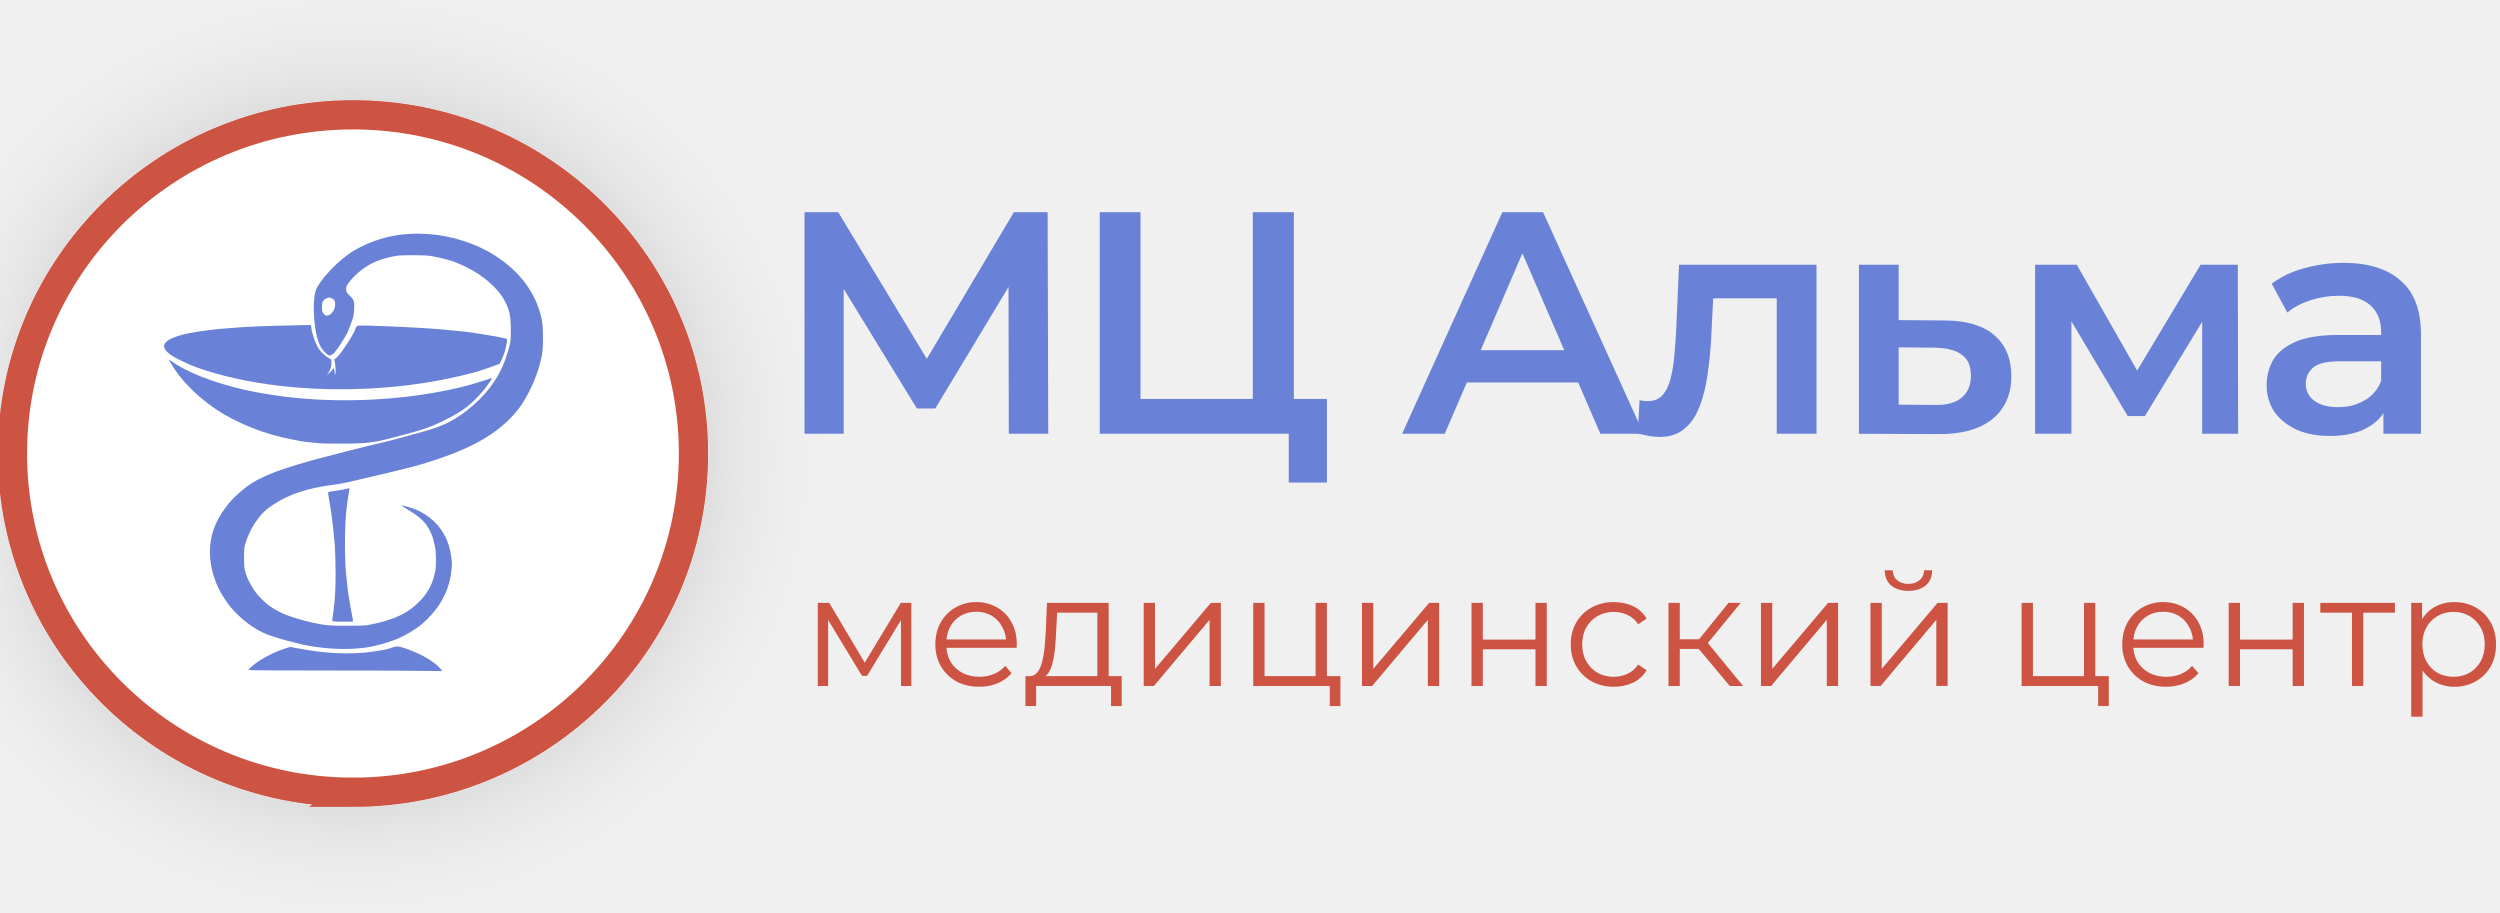
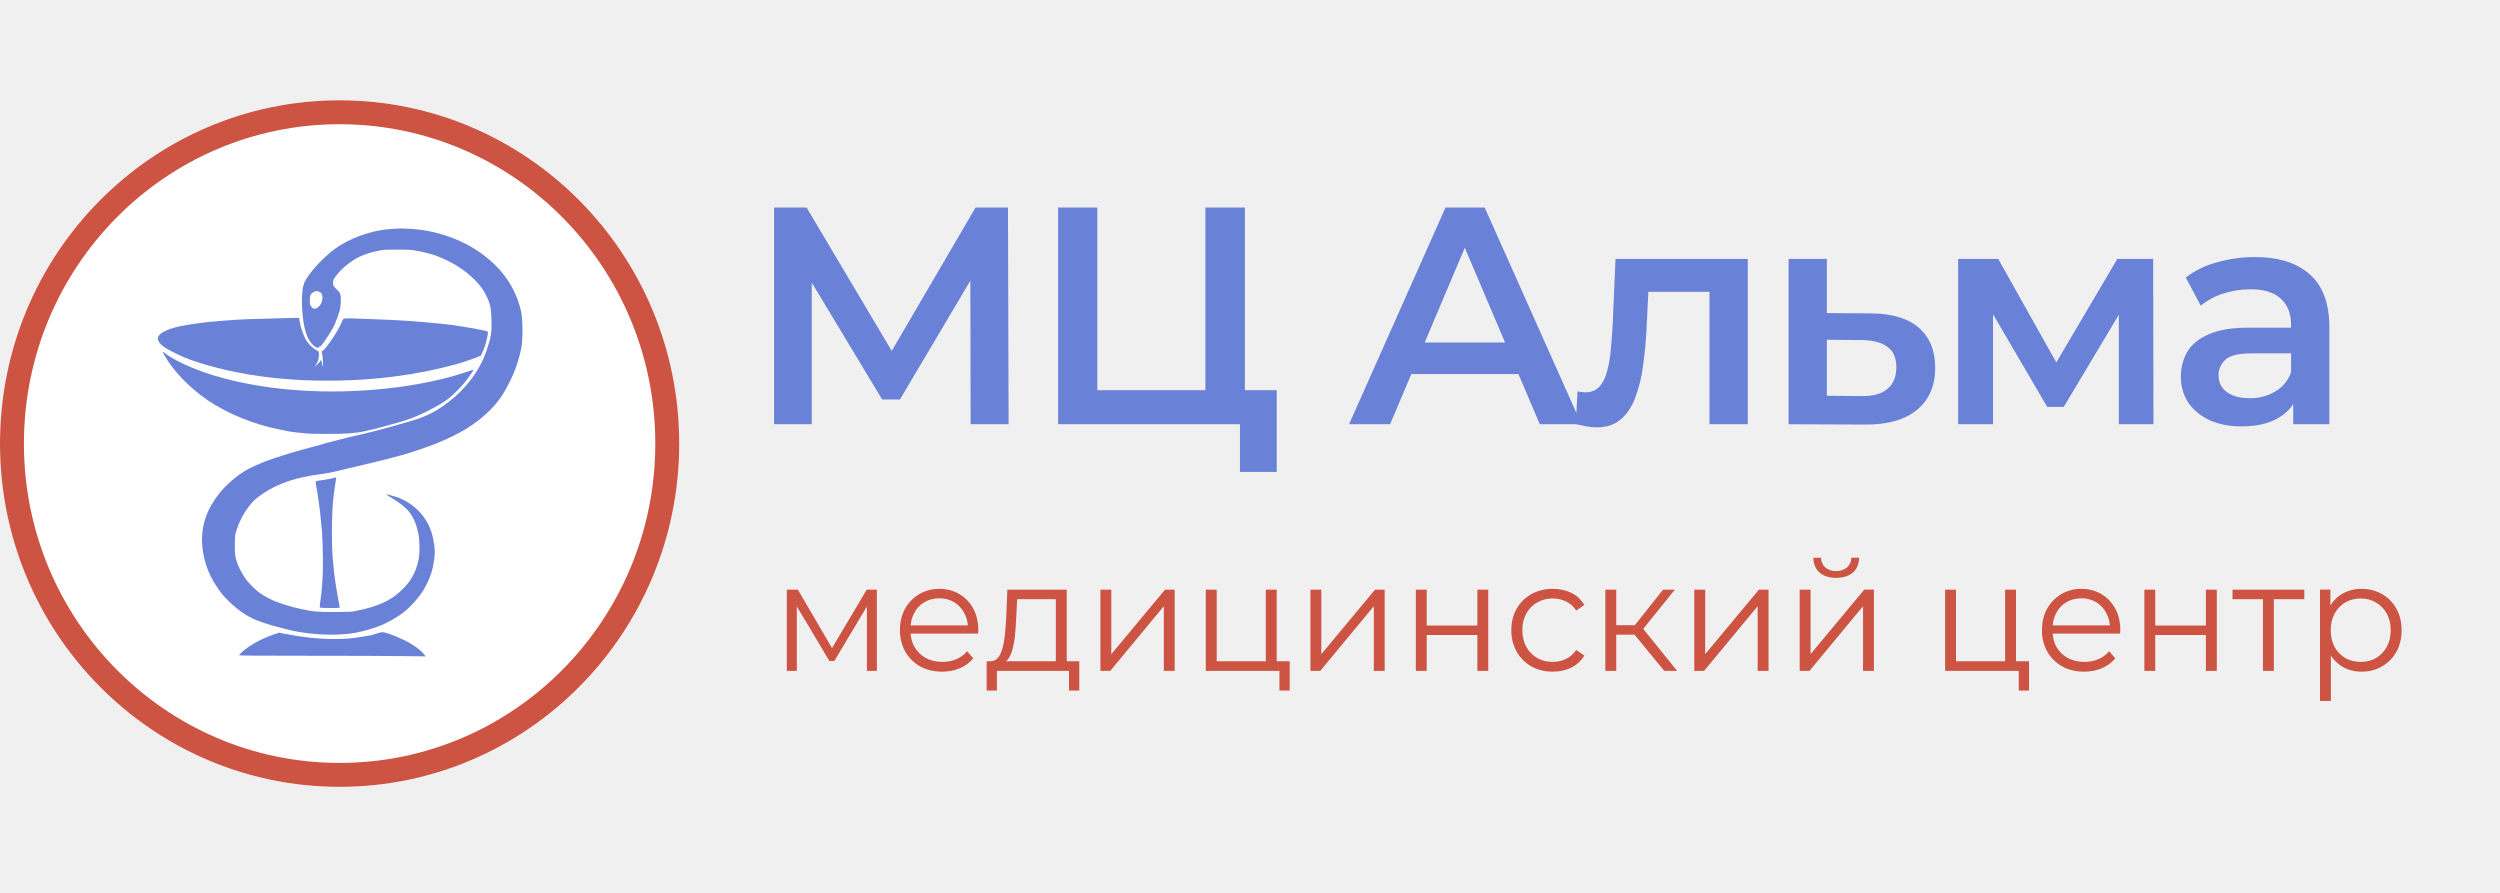
- <svg xmlns="http://www.w3.org/2000/svg" width="178" height="65" fill="none">
-   <g clip-path="url(#a)">
-     <path d="M58.226 48.841v-5.915h.816l2.695 4.54h-.34l2.741-4.54h.748v5.915h-.736v-5.002l.147.067-2.56 4.214h-.362l-2.583-4.259.17-.034v5.014h-.736Zm11.497.056c-.619 0-1.162-.127-1.63-.383a2.887 2.887 0 0 1-1.1-1.07 3.092 3.092 0 0 1-.396-1.567c0-.586.125-1.104.374-1.554a2.82 2.82 0 0 1 1.042-1.06 2.89 2.89 0 0 1 1.495-.394c.559 0 1.053.128 1.484.383a2.63 2.63 0 0 1 1.03 1.06c.25.45.374.972.374 1.565a.74.74 0 0 1-.01.124v.124h-5.177v-.597h4.746l-.317.237a2.25 2.25 0 0 0-.284-1.138c-.18-.338-.43-.6-.747-.789a2.116 2.116 0 0 0-1.099-.282c-.408 0-.774.094-1.099.282a1.96 1.96 0 0 0-.758.789 2.417 2.417 0 0 0-.272 1.16v.124c0 .45.098.85.294 1.194.204.339.484.605.838.8.363.188.775.282 1.235.282.362 0 .699-.063 1.008-.191.317-.128.589-.323.816-.586l.453.518a2.539 2.539 0 0 1-.997.721 3.32 3.32 0 0 1-1.303.248Zm8.409-.439v-4.834h-2.865l-.068 1.319c-.015.398-.042.788-.08 1.171a6.2 6.2 0 0 1-.17 1.06 2.247 2.247 0 0 1-.328.777.798.798 0 0 1-.555.338l-.804-.147a.7.7 0 0 0 .578-.248c.15-.18.267-.424.35-.732a6.33 6.33 0 0 0 .182-1.048c.037-.397.068-.803.09-1.216l.08-1.972h4.394v5.532h-.804Zm-5.12 1.814v-2.13h6.853v2.13h-.759V48.84h-5.334v1.43h-.76Zm8.42-1.431v-5.915h.804v4.698l3.976-4.698h.713v5.915h-.803v-4.71l-3.965 4.71h-.725Zm7.798 0v-5.915h.805v5.216h3.636v-5.216h.804v5.915H89.23Zm5.449 1.43v-1.498l.204.068H93.67v-.699h1.767v2.13h-.76Zm2.294-1.43v-5.915h.804v4.698l3.976-4.698h.713v5.915h-.803v-4.71l-3.965 4.71h-.725Zm7.799 0v-5.915h.804v2.614h3.75v-2.614h.804v5.915h-.804v-2.614h-3.75v2.614h-.804Zm10.135.056a3.253 3.253 0 0 1-1.585-.383 2.904 2.904 0 0 1-1.088-1.07c-.265-.459-.396-.98-.396-1.567 0-.593.131-1.115.396-1.566.265-.45.626-.803 1.088-1.059a3.257 3.257 0 0 1 1.585-.383c.506 0 .963.098 1.371.293.408.196.728.488.962.879l-.599.406a1.891 1.891 0 0 0-.76-.665 2.278 2.278 0 0 0-.985-.214c-.423 0-.804.098-1.144.293-.34.188-.608.454-.804.8-.197.345-.294.75-.294 1.216 0 .466.097.872.294 1.217.196.346.464.616.804.812.34.187.721.281 1.144.281.355 0 .683-.07.985-.214.302-.142.556-.36.76-.653l.599.405a2.306 2.306 0 0 1-.962.879 3.132 3.132 0 0 1-1.371.293Zm8.251-.056-2.447-2.93.668-.394 2.73 3.324h-.951Zm-4.361 0v-5.915h.804v5.915h-.804Zm.555-2.636v-.688h1.914v.688h-1.914Zm2.096-.237-.748-.113 2.367-2.93h.872l-2.491 3.043Zm3.931 2.873v-5.915h.804v4.698l3.976-4.698h.713v5.915h-.804v-4.71l-3.965 4.71h-.724Zm7.798-.001v-5.915h.805v4.698l3.975-4.698h.714v5.915h-.805v-4.71l-3.964 4.71h-.725Zm2.696-6.772c-.499 0-.903-.124-1.212-.372-.302-.255-.46-.62-.475-1.093h.577c.007.301.113.538.317.71.204.173.468.26.793.26.324 0 .588-.087.792-.26.212-.172.322-.409.329-.71h.578c-.007.474-.166.838-.476 1.093-.309.248-.717.372-1.223.372Zm8.066 6.773v-5.915h.805v5.216h3.636v-5.216h.804v5.915h-5.245Zm5.449 1.43v-1.498l.204.068h-1.212v-.699h1.766v2.13h-.758Zm4.843-1.374c-.619 0-1.163-.127-1.631-.383a2.884 2.884 0 0 1-1.099-1.07 3.08 3.08 0 0 1-.397-1.567c0-.586.125-1.104.374-1.554a2.82 2.82 0 0 1 1.043-1.06 2.886 2.886 0 0 1 1.495-.394c.558 0 1.053.128 1.483.383.438.248.781.601 1.031 1.06.249.45.373.972.373 1.565a.622.622 0 0 1-.011.124v.124h-5.176v-.597h4.746l-.317.237a2.24 2.24 0 0 0-.284-1.138c-.18-.338-.43-.6-.747-.789a2.114 2.114 0 0 0-1.098-.282c-.408 0-.775.094-1.099.282a1.96 1.96 0 0 0-.759.789 2.421 2.421 0 0 0-.272 1.16v.124c0 .45.098.85.294 1.194.204.339.484.605.839.8a2.64 2.64 0 0 0 1.234.282c.363 0 .699-.063 1.009-.191.316-.128.588-.323.814-.586l.454.518a2.534 2.534 0 0 1-.997.721 3.322 3.322 0 0 1-1.302.248Zm4.453-.056v-5.915h.805v2.614h3.748v-2.614h.805v5.915h-.805v-2.614h-3.748v2.614h-.805Zm8.776 0v-5.43l.204.213h-2.457v-.698h5.312v.698h-2.458l.204-.214v5.431h-.805Zm7.29.056a2.8 2.8 0 0 1-1.393-.35 2.661 2.661 0 0 1-.996-1.025c-.242-.45-.363-.998-.363-1.645 0-.645.121-1.19.363-1.633.241-.451.569-.792.984-1.026a2.83 2.83 0 0 1 1.405-.349c.567 0 1.072.128 1.518.383a2.66 2.66 0 0 1 1.064 1.06c.258.45.386.972.386 1.565 0 .601-.128 1.127-.386 1.578a2.76 2.76 0 0 1-1.064 1.059 2.994 2.994 0 0 1-1.518.383Zm-3.07 2.13v-8.102h.771v1.78l-.079 1.184.113 1.194v3.943h-.805Zm3.014-2.84c.423 0 .8-.094 1.132-.281.333-.196.597-.466.793-.812.197-.353.294-.758.294-1.217 0-.458-.097-.86-.294-1.205a2.153 2.153 0 0 0-.793-.811 2.191 2.191 0 0 0-1.132-.293 2.26 2.26 0 0 0-1.145.293 2.165 2.165 0 0 0-.792.81 2.48 2.48 0 0 0-.284 1.206c0 .459.095.864.284 1.217.196.346.461.616.792.812.34.187.722.281 1.145.281Z" fill="#CD5342" />
-     <path d="M57.283 30.883V15.11h2.4l6.955 11.515h-1.29l6.84-11.515h2.402l.045 15.774h-2.809l-.022-11.424h.588l-5.799 9.622H65.28l-5.89-9.622h.68v11.424h-2.786Zm21.02 0V15.11h2.9v13.295H89.2V15.11h2.922v15.774H78.303Zm13.456 3.47v-4.19l.657.72H89.2v-2.479h5.278v5.95h-2.719Zm8.072-3.47 7.136-15.774h2.9l7.159 15.774h-3.082l-6.139-14.219h1.179l-6.117 14.22h-3.036Zm3.285-3.65.793-2.299h8.563l.793 2.299h-10.149Z" fill="#6981D7" />
-     <path d="m116.603 30.861.136-2.366c.106.015.204.03.294.045.092.015.174.023.249.023.469 0 .831-.143 1.088-.428.257-.286.446-.669.566-1.15a8.591 8.591 0 0 0 .272-1.645c.061-.616.106-1.232.136-1.848l.204-4.641h9.786v12.033h-2.831V20.473l.657.766h-5.754l.612-.788-.159 3.177a28.773 28.773 0 0 1-.272 2.974c-.121.902-.317 1.69-.589 2.366-.257.676-.619 1.202-1.087 1.578-.453.375-1.035.563-1.744.563a4.59 4.59 0 0 1-.748-.068 10.291 10.291 0 0 1-.816-.18Zm21.823-8.044c1.556 0 2.741.345 3.556 1.036.816.691 1.224 1.668 1.224 2.93 0 1.306-.453 2.328-1.359 3.064-.907.721-2.182 1.074-3.828 1.06l-5.664-.023V18.85h2.831v3.943l3.24.023Zm-.657 6.016c.83.015 1.465-.158 1.902-.518.438-.36.658-.887.658-1.578 0-.69-.22-1.186-.658-1.487-.422-.315-1.057-.48-1.902-.495l-2.583-.023v4.079l2.583.022Zm7.132 2.051V18.85h2.967l4.871 8.54h-1.178l5.12-8.54h2.651l.022 12.033h-2.559V21.87l.453.293-4.532 7.459h-1.222l-4.554-7.662.544-.135v9.059h-2.583Zm24.798-.001V28.45l-.159-.519v-4.259c0-.826-.249-1.464-.748-1.915-.498-.466-1.252-.699-2.264-.699-.681 0-1.352.106-2.017.316-.649.21-1.201.503-1.654.879l-1.11-2.05c.65-.497 1.42-.865 2.311-1.105a10.307 10.307 0 0 1 2.809-.383c1.752 0 3.104.42 4.055 1.262.967.826 1.45 2.11 1.45 3.853v7.053h-2.673Zm-3.806.158c-.906 0-1.699-.15-2.379-.45-.679-.316-1.207-.744-1.585-1.285a3.346 3.346 0 0 1-.544-1.87c0-.676.159-1.285.476-1.826.332-.54.868-.969 1.608-1.284.74-.316 1.722-.473 2.945-.473h3.512v1.87h-3.308c-.967 0-1.615.158-1.948.473-.333.3-.498.676-.498 1.127 0 .51.204.916.611 1.217.408.3.974.45 1.699.45.695 0 1.314-.157 1.857-.473.56-.315.96-.781 1.201-1.397l.476 1.69c-.272.706-.763 1.255-1.473 1.645-.694.39-1.577.586-2.65.586Z" fill="#6981D7" />
-     <g filter="url(#b)">
-       <path d="M25.131 57.29c13.88 0 25.131-11.192 25.131-24.998 0-13.807-11.252-24.999-25.131-24.999C11.251 7.293 0 18.485 0 32.292 0 46.098 11.252 57.29 25.131 57.29Z" fill="#fff" />
-       <path d="M25.13 56.41c13.392 0 24.247-10.798 24.247-24.119 0-13.32-10.855-24.118-24.246-24.118C11.74 8.173.885 18.97.885 32.29S11.74 56.409 25.131 56.409Z" stroke="#CD5342" stroke-width="2.085" />
-     </g>
-     <path d="M29.048 16.662c-1.288.066-2.687.495-3.84 1.177-1.122.663-2.474 2.136-2.719 2.826-.109.366-.08.331-.109.542-.03.226-.038.581-.038.581 0 1.162.139 2.097.409 2.737.21.495.752.966.844.733a.062.062 0 0 1 .079-.035c.035.015.143-.102.329-.363.34-.48.76-1.17.788-1.298a2.1 2.1 0 0 1 .096-.254c.04-.085.102-.253.138-.37.036-.117.083-.257.103-.308.075-.183.123-.889.075-1.111-.04-.187-.079-.245-.3-.464-.25-.25-.254-.253-.254-.468 0-.206.012-.234.238-.53.475-.62 1.272-1.212 1.981-1.477.468-.176.626-.219 1.347-.367.286-.058 1.942-.058 2.358 0a10.996 10.996 0 0 1 1.566.359c.162.043.757.292 1.113.472 1.17.577 2.215 1.497 2.66 2.335.348.659.427.986.455 1.832.032 1.021-.016 1.306-.373 2.339-.483 1.4-1.47 2.71-2.805 3.719-.769.58-1.407.928-2.259 1.22-.741.25-3.456.986-4.24 1.146a7.986 7.986 0 0 0-.456.11c-.163.038-.832.206-1.486.37-.654.163-1.268.323-1.367.354a7.255 7.255 0 0 1-.496.133c-.745.172-2.489.702-3.21.97a14.01 14.01 0 0 0-1.466.66c-.654.366-1.466 1.052-1.942 1.64-.951 1.166-1.367 2.324-1.316 3.65.044 1.08.413 2.179 1.059 3.142.332.499.499.694.943 1.126.749.722 1.53 1.213 2.397 1.497.523.176.896.285 1.217.359.143.035.349.086.456.117 1.042.3 2.635.48 3.864.437 1.184-.043 1.886-.18 3.11-.6.583-.2 1.459-.69 1.962-1.1.543-.44 1.145-1.13 1.446-1.66.405-.706.603-1.276.714-2.044.075-.514.075-.717-.004-1.24-.15-1.009-.523-1.757-1.209-2.432a4.295 4.295 0 0 0-1.36-.87c-.324-.124-.986-.303-.954-.256.012.015.202.14.424.273.943.565 1.328.943 1.64 1.621.143.308.167.382.302.97.099.437.119 1.338.035 1.774-.146.82-.475 1.49-.998 2.051-.904.975-1.914 1.462-3.78 1.813-.195.039-.639.054-1.507.054-1.284 0-1.482-.019-2.433-.218a12.39 12.39 0 0 1-1.074-.277 10.93 10.93 0 0 1-.983-.339 12.2 12.2 0 0 0-.36-.179 4.96 4.96 0 0 1-.797-.495 6.62 6.62 0 0 1-.812-.811c-.226-.289-.547-.846-.646-1.119-.218-.616-.226-.659-.226-1.415.004-.71.004-.73.135-1.13a5.553 5.553 0 0 1 .887-1.68c.282-.379.59-.656 1.098-.987 1.125-.733 2.401-1.15 4.26-1.392a11.84 11.84 0 0 0 1.15-.206c.285-.07.641-.156.792-.191l.773-.18c.273-.062.701-.163.95-.222a70.751 70.751 0 0 0 2.32-.58 30.875 30.875 0 0 0 2.516-.839c1.779-.71 2.904-1.388 3.919-2.354.618-.593 1.022-1.147 1.462-1.993a9.594 9.594 0 0 0 .943-2.65c.115-.535.103-2.07-.015-2.593-.417-1.848-1.51-3.333-3.302-4.495-1.351-.869-3.114-1.438-4.806-1.547-.35-.02-.686-.035-.754-.031-.067 0-.364.015-.657.03Zm-5.418 4.584c.147.074.175.11.222.277.04.14-.012.444-.107.596-.146.234-.297.351-.448.351-.126 0-.17-.023-.261-.144-.1-.129-.111-.172-.111-.464 0-.366.06-.491.301-.608.166-.086.242-.086.404-.008Z" fill="#6981D7" />
-     <path d="M20.648 23.172c-1.545.029-3.159.091-3.664.143a18.65 18.65 0 0 1-.737.055c-.79.044-2.203.228-2.928.382-.713.15-1.315.396-1.518.624-.243.272-.12.562.394.922.26.18 1.311.687 1.761.845 3.565 1.267 8.119 1.792 12.907 1.487a40.278 40.278 0 0 0 1.374-.113c.263-.03.693-.078.956-.11a33.765 33.765 0 0 0 4.66-.915c.427-.118 1.602-.53 1.721-.599.06-.037.363-.775.395-.97.016-.088.052-.25.08-.36.031-.11.055-.253.055-.319 0-.107-.016-.121-.163-.158-.287-.073-.912-.184-1.709-.308a34.1 34.1 0 0 1-.617-.096 10.25 10.25 0 0 0-.578-.073c-.187-.019-.498-.048-.697-.07-1.211-.125-2.279-.199-4.043-.276-1.964-.088-2.721-.106-2.833-.066-.071.026-.115.085-.151.198-.163.504-1.227 2.08-1.45 2.146-.056.014-.068.044-.052.099.068.231.116.86.072.962l-.04.11-.004-.154a1.056 1.056 0 0 0-.044-.254l-.043-.102-.072.11a1.84 1.84 0 0 1-.243.253l-.172.147.104-.147c.16-.224.227-.444.227-.716v-.25l-.175-.095a2.404 2.404 0 0 1-.769-.738c-.211-.368-.442-1.04-.478-1.378-.02-.213-.04-.257-.1-.25-.027.004-.669.019-1.426.034Z" fill="#6981D7" />
-     <path d="M12.034 25.605c0 .015.055.128.127.25.663 1.157 1.828 2.346 3.211 3.282 1.438.97 3.503 1.797 5.352 2.136.249.047.518.102.593.121.075.02.323.055.553.078.229.02.564.059.75.078.435.05 2.603.05 3.22 0 .56-.047.999-.109 1.244-.175a3.16 3.16 0 0 1 .335-.078c.087-.012.3-.067.474-.113.174-.051.6-.164.948-.258 1.308-.339 1.845-.53 2.757-.982.822-.41 1.245-.659 1.628-.96.355-.28.885-.806 1.189-1.177.272-.331.663-.896.624-.896-.016 0-.297.09-.624.198-1.04.344-2.22.632-3.512.854-1.17.2-1.837.285-3.01.39-3.693.324-7.33.11-10.582-.624-2.113-.48-4.19-1.302-5.127-2.035-.083-.062-.15-.101-.15-.09ZM24.692 34.8c-.09.03-.415.087-.727.133-.312.042-.582.092-.596.107-.018.015-.003.164.028.329.142.74.298 1.86.355 2.567.028.343.06.638.07.653.008.019.033.527.054 1.135.057 1.612-.003 2.972-.177 4.095-.053.359-.053.397-.004.42.068.027 1.408.035 1.433.008.01-.012-.004-.142-.032-.287a21.5 21.5 0 0 1-.21-1.169 5.115 5.115 0 0 0-.07-.424c-.025-.065-.1-.745-.188-1.654-.11-1.177-.078-3.683.064-4.622.017-.127.05-.367.067-.535.021-.168.06-.413.085-.546.028-.13.043-.245.028-.253a.649.649 0 0 0-.18.042Zm3.149 11.329c-.305.109-.344.12-1.109.238-.749.116-1.244.155-2.08.151-1.117 0-2.342-.133-3.637-.39l-.35-.07-.284.088a8.022 8.022 0 0 0-1.99.947c-.324.22-.693.544-.693.61 0 .025 1.605.035 5.163.035 2.84 0 5.947.01 6.902.025l1.74.02-.14-.167c-.185-.228-.534-.505-.99-.772-.602-.361-1.79-.828-2.088-.82-.083 0-.281.049-.444.105Z" fill="#6981D7" />
-   </g>
-   <defs>
-     <clipPath id="a">
-       <path fill="#fff" d="M0 0h178v65H0z" />
-     </clipPath>
-     <filter id="b" x="-8.5" y="-1.212" width="67.262" height="67.006" filterUnits="userSpaceOnUse" color-interpolation-filters="sRGB">
-       <feFlood flood-opacity="0" result="BackgroundImageFix" />
-       <feColorMatrix in="SourceAlpha" values="0 0 0 0 0 0 0 0 0 0 0 0 0 0 0 0 0 0 127 0" result="hardAlpha" />
-       <feOffset />
-       <feGaussianBlur stdDeviation="4.171" />
-       <feComposite in2="hardAlpha" operator="out" />
-       <feColorMatrix values="0 0 0 0 0 0 0 0 0 0 0 0 0 0 0 0 0 0 0.15 0" />
-       <feBlend in2="BackgroundImageFix" result="effect1_dropShadow_2429_5093" />
-       <feBlend in="SourceGraphic" in2="effect1_dropShadow_2429_5093" result="shape" />
-     </filter>
-   </defs>
+ <svg xmlns="http://www.w3.org/2000/svg" width="140" height="50" fill="none">
+   <path d="M44.063 37.57v-4.55h.618l2.04 3.492h-.257l2.074-3.492h.566v4.55h-.558v-3.848l.112.052-1.937 3.241h-.275l-1.954-3.276.129-.026v3.857h-.558Zm8.7.043c-.468 0-.88-.098-1.234-.295a2.201 2.201 0 0 1-.832-.823 2.4 2.4 0 0 1-.3-1.205c0-.45.095-.85.283-1.196a2.16 2.16 0 0 1 1.92-1.118c.423 0 .797.098 1.123.294.332.191.592.463.78.815.189.347.283.748.283 1.205a.57.57 0 0 1-.008.095v.096H50.86v-.46h3.592l-.24.182c0-.33-.072-.62-.215-.875a1.519 1.519 0 0 0-.565-.607 1.58 1.58 0 0 0-.832-.216 1.61 1.61 0 0 0-.831.216 1.5 1.5 0 0 0-.574.607c-.138.26-.206.557-.206.892v.096c0 .347.074.653.223.919.154.26.366.465.634.615.274.145.586.217.934.217.275 0 .53-.05.763-.148.24-.098.446-.248.617-.45l.343.398a1.92 1.92 0 0 1-.754.555c-.297.127-.626.19-.986.19Zm6.364-.338v-3.718H56.96l-.052 1.014c-.011.306-.031.607-.06.901a4.907 4.907 0 0 1-.128.815c-.058.243-.14.442-.249.598a.602.602 0 0 1-.42.26l-.608-.113a.526.526 0 0 0 .437-.19c.114-.139.203-.327.265-.564.063-.236.109-.505.138-.806.028-.306.051-.618.068-.936l.06-1.516h3.326v4.255h-.609Zm-3.874 1.395v-1.638h5.186v1.639h-.575V37.57h-4.037v1.1h-.574Zm6.372-1.1v-4.55h.609v3.614l3.008-3.614h.54v4.55h-.608v-3.623l-3 3.623h-.549Zm5.9 0v-4.55h.61v4.012h2.75V33.02h.61v4.55h-3.97Zm4.123 1.1v-1.152l.155.052h-.918v-.538h1.338v1.639h-.575Zm1.737-1.1v-4.55h.608v3.614l3.01-3.614h.539v4.55h-.608v-3.623l-3 3.623h-.55Zm5.902 0v-4.55h.609v2.01h2.837v-2.01h.609v4.55h-.609v-2.01h-2.837v2.01h-.609Zm7.669.043a2.43 2.43 0 0 1-1.2-.295 2.212 2.212 0 0 1-.822-.823 2.4 2.4 0 0 1-.3-1.205c0-.456.1-.858.3-1.205.2-.346.474-.618.823-.815a2.432 2.432 0 0 1 1.2-.294c.383 0 .728.075 1.037.225.308.15.551.376.728.676l-.454.312a1.438 1.438 0 0 0-.574-.511 1.703 1.703 0 0 0-.746-.165c-.32 0-.608.075-.866.226-.257.144-.46.35-.608.615a1.888 1.888 0 0 0-.223.936c0 .358.074.67.223.936.148.266.35.474.608.624.258.145.546.217.866.217.269 0 .517-.055.746-.165.228-.11.42-.277.574-.503l.454.312c-.177.295-.42.52-.728.676-.309.15-.654.226-1.038.226Zm6.244-.043-1.851-2.254.506-.303 2.065 2.557h-.72Zm-3.3 0v-4.55h.61v4.55h-.61Zm.42-2.028v-.529h1.45v.529h-1.45Zm1.587-.182-.567-.087 1.792-2.253h.66l-1.886 2.34Zm2.973 2.21v-4.55h.61v3.614l3.008-3.614h.54v4.55h-.609v-3.623l-3 3.623h-.548Zm5.902 0v-4.55h.609v3.613l3.008-3.614h.54v4.55h-.608v-3.623l-3.001 3.623h-.548Zm2.04-5.21c-.377 0-.683-.095-.917-.286-.228-.196-.348-.476-.36-.84h.437a.71.71 0 0 0 .24.546c.155.133.354.199.6.199s.446-.066.6-.2a.697.697 0 0 0 .249-.545h.437c-.006.364-.126.644-.36.84-.234.191-.543.286-.926.286Zm6.106 5.21v-4.55h.608v4.012h2.752V33.02h.608v4.55h-3.968Zm4.123 1.1v-1.152l.154.052h-.917v-.538h1.337v1.639h-.574Zm3.665-1.057c-.469 0-.881-.098-1.235-.295a2.201 2.201 0 0 1-.831-.823 2.4 2.4 0 0 1-.3-1.205c0-.45.094-.85.283-1.196a2.159 2.159 0 0 1 1.92-1.118c.422 0 .797.098 1.123.294.331.191.59.463.78.815.188.347.282.748.282 1.205 0 .029-.002.06-.009.095v.096h-3.916v-.46h3.591l-.24.182c0-.33-.071-.62-.215-.875a1.509 1.509 0 0 0-.565-.607 1.58 1.58 0 0 0-.831-.216c-.309 0-.586.072-.832.216a1.496 1.496 0 0 0-.574.607c-.137.26-.206.557-.206.892v.096c0 .347.074.653.223.919.154.26.366.465.634.615.275.145.586.217.935.217.274 0 .528-.05.763-.148.239-.098.445-.248.616-.45l.344.398c-.2.243-.452.428-.755.555-.297.127-.626.19-.985.19Zm3.369-.043v-4.55h.609v2.01h2.837v-2.01h.609v4.55h-.609v-2.01h-2.837v2.01h-.609Zm6.642 0v-4.178l.154.165h-1.86v-.537h4.02v.537h-1.86l.154-.165v4.178h-.608Zm5.516.043c-.388 0-.739-.09-1.054-.269a2.03 2.03 0 0 1-.754-.789c-.183-.346-.275-.768-.275-1.265 0-.497.092-.916.275-1.257a1.9 1.9 0 0 1 .745-.788 2.11 2.11 0 0 1 1.063-.27c.429 0 .812.1 1.149.295.342.191.611.463.805.815.195.347.292.748.292 1.205 0 .462-.097.867-.292 1.213a2.112 2.112 0 0 1-.805.815c-.337.197-.72.295-1.149.295Zm-2.323 1.638v-6.232h.583v1.37l-.06.91.086.918v3.034h-.609Zm2.28-2.184c.32 0 .606-.072.857-.217.252-.15.452-.358.601-.624.148-.271.222-.584.222-.936 0-.352-.074-.661-.222-.928a1.65 1.65 0 0 0-.601-.623 1.638 1.638 0 0 0-.857-.226c-.32 0-.608.075-.866.226-.251.15-.451.358-.599.623a1.929 1.929 0 0 0-.215.928c0 .352.072.665.215.936.148.266.348.474.599.624.258.145.546.217.866.217Z" fill="#CD5342" />
+   <path d="M43.35 23.757V11.623h1.817l5.263 8.858h-.977l5.177-8.858h1.817l.034 12.134h-2.126l-.017-8.788h.446l-4.389 7.402h-.994l-4.457-7.402h.514v8.788H43.35Zm15.906 0V11.623h2.194v10.228h6.052V11.623h2.211v12.133H59.256Zm10.183 2.67v-3.224l.497.554h-2.434V21.85h3.994v4.577H69.44Zm6.109-2.67 5.4-12.134h2.195l5.417 12.134h-2.332L81.582 12.82h.892l-4.629 10.937h-2.297Zm2.486-2.808.6-1.768h6.48l.6 1.768h-7.68Z" fill="#6981D7" />
+   <path d="m88.24 23.74.103-1.82c.08.012.155.023.223.035.069.011.132.017.188.017.355 0 .629-.11.823-.33.195-.219.338-.514.429-.883a6.76 6.76 0 0 0 .206-1.266c.046-.473.08-.947.103-1.421l.154-3.57h7.406v9.255h-2.143V15.75l.497.59h-4.354l.463-.607-.12 2.444a22.44 22.44 0 0 1-.206 2.288 7.71 7.71 0 0 1-.446 1.82c-.194.52-.469.925-.823 1.213-.342.29-.783.434-1.32.434a3.5 3.5 0 0 1-.566-.052 7.666 7.666 0 0 1-.617-.139Zm16.515-6.188c1.177 0 2.073.266 2.691.797.617.532.925 1.283.925 2.254 0 1.005-.342 1.79-1.028 2.357-.686.555-1.651.826-2.897.815l-4.286-.017V14.5h2.143v3.034l2.452.017Zm-.498 4.628c.629.012 1.109-.121 1.44-.399.331-.277.498-.681.498-1.213s-.167-.913-.498-1.144c-.32-.243-.8-.37-1.44-.381l-1.954-.018v3.138l1.954.017Zm5.398 1.578V14.5h2.246l3.686 6.57h-.891l3.874-6.57h2.006l.017 9.257h-1.937v-6.934l.343.225-3.429 5.738h-.926l-3.446-5.894.412-.104v6.968h-1.955Zm18.766-.002v-1.872l-.12-.398V18.21c0-.636-.189-1.127-.566-1.474-.377-.358-.948-.537-1.714-.537-.515 0-1.023.08-1.526.243a3.723 3.723 0 0 0-1.252.676l-.84-1.578a4.961 4.961 0 0 1 1.749-.85 7.688 7.688 0 0 1 2.126-.294c1.325 0 2.348.324 3.068.97.732.637 1.097 1.625 1.097 2.965v5.425h-2.022Zm-2.88.122c-.686 0-1.286-.116-1.801-.347-.514-.242-.913-.572-1.199-.988a2.602 2.602 0 0 1-.412-1.438c0-.52.12-.989.36-1.405.251-.416.658-.745 1.217-.988.561-.242 1.303-.364 2.229-.364h2.657v1.44h-2.503c-.732 0-1.222.12-1.474.363-.252.231-.377.52-.377.867 0 .393.154.705.462.936.309.23.738.346 1.286.346a2.7 2.7 0 0 0 1.406-.364c.423-.242.726-.6.909-1.074l.36 1.3c-.206.543-.578.965-1.115 1.265-.525.3-1.194.45-2.005.45Z" fill="#6981D7" />
+   <path d="M19.018 44.07c10.503 0 19.018-8.61 19.018-19.23 0-10.62-8.515-19.23-19.018-19.23S0 14.22 0 24.84c0 10.62 8.515 19.23 19.018 19.23Z" fill="#fff" />
+   <path d="M19.017 43.393c10.134 0 18.349-8.307 18.349-18.553S29.15 6.287 19.017 6.287C8.884 6.287.67 14.594.67 24.84s8.215 18.553 18.348 18.553Z" stroke="#CD5342" stroke-width="1.339" />
+   <path d="M21.982 12.817c-.975.05-2.033.38-2.906.905-.849.51-1.872 1.643-2.057 2.174-.082.282-.061.255-.082.417-.023.174-.03.447-.03.447 0 .894.106 1.613.31 2.105.159.381.57.744.639.564a.046.046 0 0 1 .06-.027c.026.012.107-.078.248-.279.258-.369.576-.9.597-.999.012-.042.042-.128.072-.194.03-.066.078-.195.105-.285.027-.09.063-.198.078-.237.057-.141.093-.684.057-.855-.03-.144-.06-.189-.228-.357-.189-.192-.192-.195-.192-.36 0-.159.01-.18.18-.407.36-.477.963-.933 1.5-1.137.354-.135.473-.168 1.02-.282.215-.045 1.469-.045 1.784 0a8.212 8.212 0 0 1 1.184.276c.123.033.573.225.843.363.885.444 1.676 1.151 2.012 1.796.264.507.324.759.345 1.41.024.785-.012 1.004-.282 1.799-.366 1.076-1.112 2.084-2.123 2.86-.582.447-1.065.714-1.71.94-.56.191-2.615.758-3.208.88a40.99 40.99 0 0 0-2.504.642 5.44 5.44 0 0 1-.375.102c-.564.133-1.884.54-2.43.747-.35.135-.884.378-1.11.507a5.821 5.821 0 0 0-1.469 1.262c-.72.897-1.034 1.788-.995 2.807a4.78 4.78 0 0 0 .8 2.417c.252.384.378.534.714.867.567.555 1.158.933 1.815 1.151.396.135.677.22.92.276.108.027.264.066.345.09.789.231 1.994.369 2.924.336.897-.033 1.428-.138 2.354-.461.441-.154 1.104-.531 1.485-.846.41-.34.866-.87 1.094-1.278.306-.542.456-.98.54-1.571a2.618 2.618 0 0 0-.003-.954c-.114-.776-.396-1.352-.914-1.871a3.247 3.247 0 0 0-1.03-.669c-.245-.096-.746-.233-.722-.197.01.012.153.107.321.21.714.434 1.005.725 1.242 1.247.107.237.126.294.227.746.075.336.09 1.03.027 1.365-.11.63-.36 1.146-.755 1.577-.684.75-1.449 1.125-2.861 1.395-.147.03-.483.042-1.14.042-.971 0-1.122-.015-1.841-.168a9.258 9.258 0 0 1-.813-.213 8.186 8.186 0 0 1-.744-.261 9.2 9.2 0 0 0-.273-.138 3.749 3.749 0 0 1-.602-.38 5.061 5.061 0 0 1-.615-.624 4.22 4.22 0 0 1-.489-.861c-.165-.474-.17-.507-.17-1.089.002-.546.002-.56.101-.87.153-.47.36-.875.672-1.292.213-.29.447-.504.83-.758.852-.564 1.818-.885 3.224-1.071.264-.033.657-.105.87-.159.216-.054.486-.12.6-.147l.585-.138.72-.17a52.777 52.777 0 0 0 1.754-.448c.41-.108 1.421-.45 1.904-.644 1.347-.546 2.198-1.068 2.966-1.812.468-.455.774-.881 1.107-1.532a7.456 7.456 0 0 0 .713-2.04c.088-.41.078-1.591-.011-1.993-.315-1.422-1.143-2.564-2.499-3.458-1.022-.668-2.357-1.106-3.637-1.19a11.073 11.073 0 0 0-.57-.024c-.051 0-.276.012-.498.024Zm-4.1 3.526c.111.057.132.084.168.213.03.108-.009.342-.08.459-.111.18-.226.27-.34.27-.095 0-.128-.018-.197-.111-.075-.1-.084-.132-.084-.357 0-.282.045-.378.227-.468.127-.066.183-.066.306-.006Z" fill="#6981D7" />
+   <path d="M15.626 17.824c-1.17.023-2.39.071-2.774.11-.141.015-.391.034-.557.043a18.43 18.43 0 0 0-2.216.294c-.54.116-.995.305-1.148.48-.184.21-.09.432.298.71.196.138.992.527 1.333.65 2.697.974 6.143 1.378 9.766 1.143a30.06 30.06 0 0 0 1.04-.087c.2-.023.525-.06.724-.085a25.182 25.182 0 0 0 3.527-.704c.323-.09 1.212-.406 1.302-.46.046-.028.274-.596.299-.746a5.14 5.14 0 0 1 .06-.277c.024-.085.042-.195.042-.246 0-.082-.012-.093-.123-.121a17.61 17.61 0 0 0-1.294-.237 21.864 21.864 0 0 1-.467-.074 7.884 7.884 0 0 0-.437-.056c-.142-.015-.377-.037-.527-.054a47.272 47.272 0 0 0-3.06-.212c-1.486-.068-2.06-.082-2.144-.05-.054.019-.087.064-.114.152-.124.387-.929 1.599-1.097 1.65-.043.011-.052.034-.04.076.052.178.088.661.055.74l-.03.085-.003-.119a.828.828 0 0 0-.034-.195l-.033-.079-.054.085a1.42 1.42 0 0 1-.184.195l-.13.113.079-.113a.905.905 0 0 0 .172-.551v-.192l-.133-.074a1.832 1.832 0 0 1-.582-.567c-.16-.283-.334-.8-.362-1.06-.015-.164-.03-.198-.075-.192a74.81 74.81 0 0 1-1.08.025Z" fill="#6981D7" />
+   <path d="M9.107 19.695c0 .012.042.1.096.192.502.891 1.384 1.806 2.43 2.526 1.088.746 2.652 1.382 4.05 1.643.189.036.392.078.449.093.057.015.245.042.418.06.174.015.428.045.568.06.33.039 1.97.039 2.437 0 .424-.036.756-.084.941-.135.075-.024.188-.048.254-.06a4.14 4.14 0 0 0 .359-.087c.131-.039.454-.126.717-.198.99-.26 1.396-.408 2.087-.756.622-.315.941-.507 1.231-.737.27-.216.67-.621.9-.906.206-.255.502-.69.472-.69-.012 0-.224.07-.472.153-.786.264-1.68.486-2.657.657-.885.153-1.39.219-2.278.3-2.795.249-5.548.084-8.008-.48-1.6-.369-3.172-1.002-3.88-1.565-.063-.049-.114-.079-.114-.07Zm9.578 7.075a5.11 5.11 0 0 1-.55.102c-.236.032-.44.07-.45.082-.014.012-.003.127.021.253.107.57.225 1.431.268 1.975.022.264.046.49.054.502.005.015.024.406.04.873.043 1.24-.002 2.286-.134 3.15-.04.276-.04.306-.003.323.051.021 1.066.027 1.084.006a.795.795 0 0 0-.024-.22 16.796 16.796 0 0 1-.158-.9 4.053 4.053 0 0 0-.054-.325c-.018-.05-.075-.574-.142-1.273-.083-.905-.059-2.833.048-3.556.014-.097.038-.282.051-.411a8.47 8.47 0 0 1 .065-.42c.021-.1.032-.188.021-.194a.48.48 0 0 0-.137.032Zm2.385 8.714c-.231.084-.261.092-.84.184a8.613 8.613 0 0 1-1.574.116c-.846 0-1.772-.103-2.753-.3l-.264-.054-.215.068a6.025 6.025 0 0 0-1.506.728c-.246.17-.524.418-.524.47 0 .019 1.214.027 3.906.027 2.15 0 4.501.008 5.224.018l1.316.017-.105-.13c-.14-.175-.405-.388-.75-.593-.455-.278-1.355-.637-1.58-.632-.063 0-.213.038-.335.081Z" fill="#6981D7" />
</svg>
